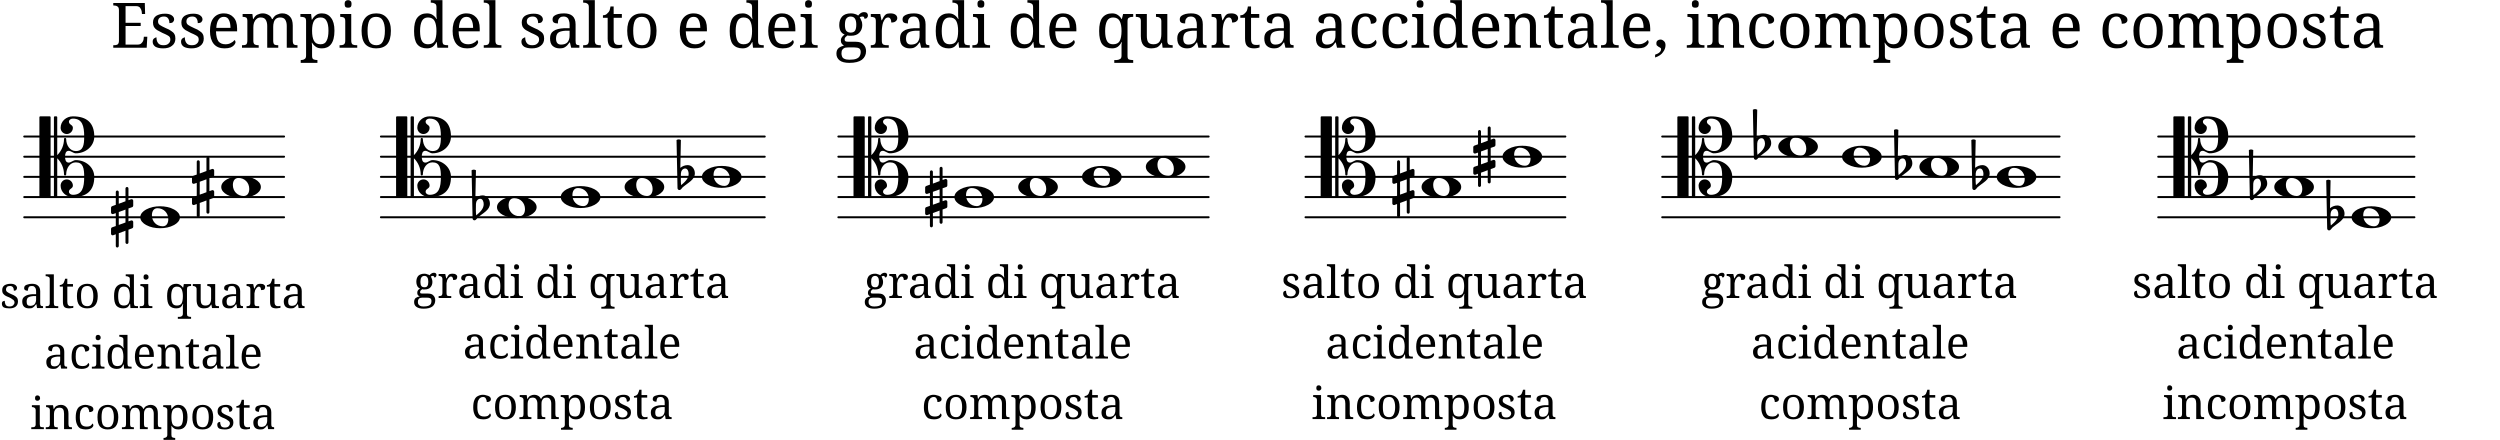
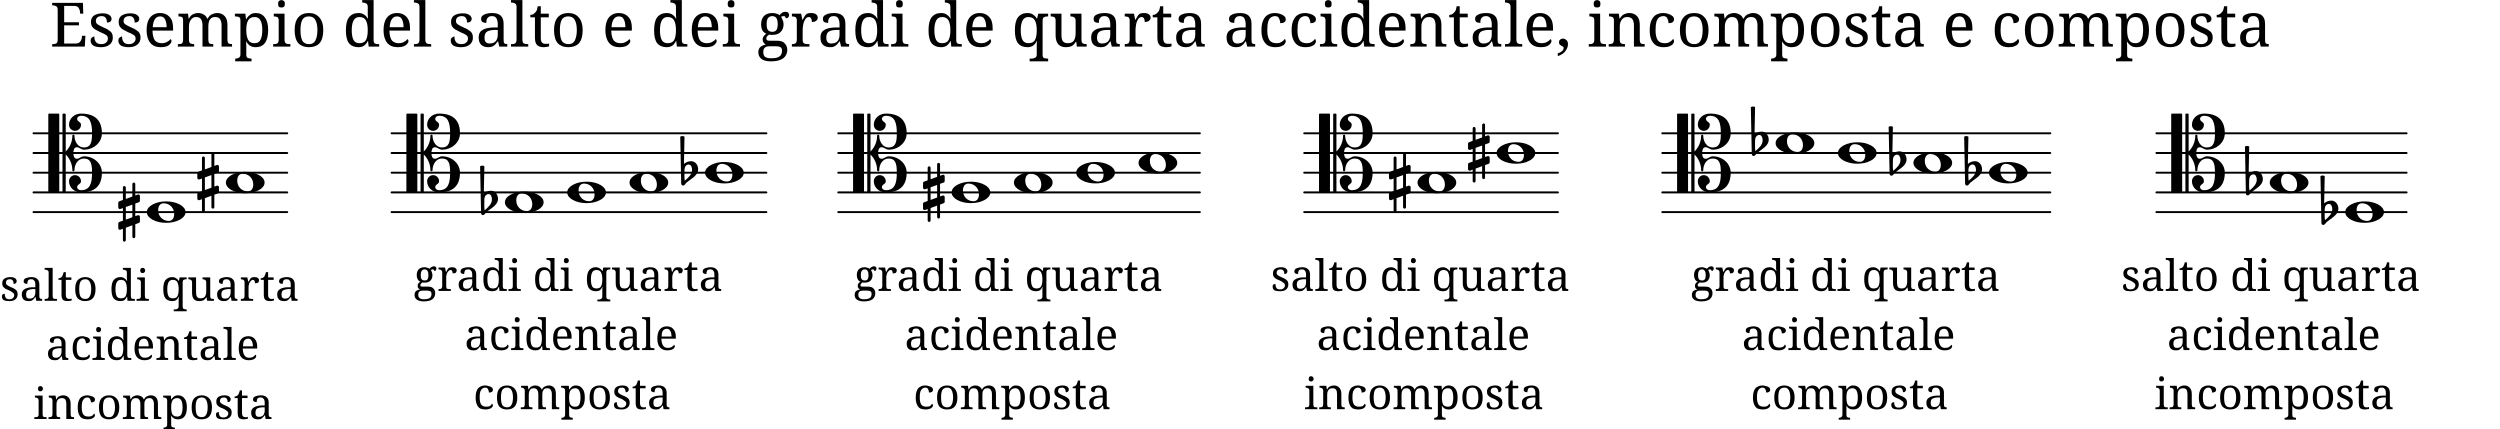
- <svg xmlns="http://www.w3.org/2000/svg" xmlns:xlink="http://www.w3.org/1999/xlink" version="1.2" width="217.71mm" height="38.30mm" viewBox="0 -2.365 123.888 21.793">
+ <svg xmlns="http://www.w3.org/2000/svg" xmlns:xlink="http://www.w3.org/1999/xlink" version="1.2" width="222.93mm" height="38.17mm" viewBox="0 -2.364 126.858 21.722">
  <style type="text/css">

tspan { white-space: pre; }

</style>
-   <g transform="translate(5.4879, -0)">
+   <g transform="translate(2.5175, -0)">
    <text font-family="serif" font-size="3.111" text-anchor="start" fill="currentColor">
      <tspan>Essempio del salto e dei gradi de quarta accidentale, incomposta e composta</tspan>
    </text>
  </g>
-   <g transform="translate(1.152, 8.4)">
-     <line stroke-linejoin="round" stroke-linecap="round" stroke-width="0.1" stroke="currentColor" x1="0.05" y1="0" x2="12.924" y2="0" />
-   </g>
-   <g transform="translate(1.152, 7.4)">
-     <line stroke-linejoin="round" stroke-linecap="round" stroke-width="0.1" stroke="currentColor" x1="0.05" y1="0" x2="12.924" y2="0" />
-   </g>
-   <g transform="translate(1.152, 6.4)">
-     <line stroke-linejoin="round" stroke-linecap="round" stroke-width="0.1" stroke="currentColor" x1="0.05" y1="0" x2="12.924" y2="0" />
-   </g>
-   <g transform="translate(1.152, 5.4)">
-     <line stroke-linejoin="round" stroke-linecap="round" stroke-width="0.1" stroke="currentColor" x1="0.05" y1="0" x2="12.924" y2="0" />
-   </g>
-   <g transform="translate(1.152, 4.4)">
-     <line stroke-linejoin="round" stroke-linecap="round" stroke-width="0.1" stroke="currentColor" x1="0.05" y1="0" x2="12.924" y2="0" />
-   </g>
-   <g transform="translate(9.514, 6.9)">
+   <g transform="translate(1.647, 8.4)">
+     <line stroke-linejoin="round" stroke-linecap="round" stroke-width="0.1" stroke="currentColor" x1="0.05" y1="0" x2="12.924" y2="0" />
+   </g>
+   <g transform="translate(1.647, 7.4)">
+     <line stroke-linejoin="round" stroke-linecap="round" stroke-width="0.1" stroke="currentColor" x1="0.05" y1="0" x2="12.924" y2="0" />
+   </g>
+   <g transform="translate(1.647, 6.4)">
+     <line stroke-linejoin="round" stroke-linecap="round" stroke-width="0.1" stroke="currentColor" x1="0.05" y1="0" x2="12.924" y2="0" />
+   </g>
+   <g transform="translate(1.647, 5.4)">
+     <line stroke-linejoin="round" stroke-linecap="round" stroke-width="0.1" stroke="currentColor" x1="0.05" y1="0" x2="12.924" y2="0" />
+   </g>
+   <g transform="translate(1.647, 4.4)">
+     <line stroke-linejoin="round" stroke-linecap="round" stroke-width="0.1" stroke="currentColor" x1="0.05" y1="0" x2="12.924" y2="0" />
+   </g>
+   <g transform="translate(10.009, 6.9)">
    <path transform="scale(0.004, -0.004)" d="M216 -312c0 -10 -8 -19 -18 -19s-19 9 -19 19v145l-83 -31v-158c0 -10 -9 -19 -19 -19s-18 9 -18 19v145l-32 -12c-2 -1 -5 -1 -7 -1c-11 0 -20 9 -20 20v60c0 8 5 16 13 19l46 16v160l-32 -11c-2 -1 -5 -1 -7 -1c-11 0 -20 9 -20 20v60c0 8 5 15 13 18l46 17v158 c0 10 8 19 18 19s19 -9 19 -19v-145l83 31v158c0 10 9 19 19 19s18 -9 18 -19v-145l32 12c2 1 5 1 7 1c11 0 20 -9 20 -20v-60c0 -8 -5 -16 -13 -19l-46 -16v-160l32 11c2 1 5 1 7 1c11 0 20 -9 20 -20v-60c0 -8 -5 -15 -13 -18l-46 -17v-158zM96 65v-160l83 30v160z" fill="currentColor" />
  </g>
  <a style="color:inherit;" xlink:href="textedit:///home/johannes/common-lisp/setzkasten/lilypond-export/b1-c33-m1-e.ly:38:49:50">
-     <g transform="translate(10.964, 6.9)">
-       <path transform="scale(0.004, -0.004)" d="M213 112c-50 0 -69 -43 -69 -88c0 -77 57 -136 134 -136c50 0 69 43 69 88c0 77 -57 136 -134 136zM491 0c0 -43 -34 -75 -72 -96c-53 -29 -114 -40 -174 -40s-120 11 -173 40c-38 21 -72 53 -72 96s34 75 72 96c53 29 113 40 173 40s121 -11 174 -40 c38 -21 72 -53 72 -96z" fill="currentColor" />
-     </g>
-   </a>
-   <g transform="translate(5.502, 8.4)">
+     <g transform="translate(11.459, 6.9)">
+       <path transform="scale(0.004, -0.004)" d="M213 112c-50 0 -69 -43 -69 -88c0 -77 57 -136 134 -136c50 0 69 43 69 88c0 77 -57 136 -134 136zM491 0c0 -43 -34 -75 -72 -96c-53 -29 -114 -40 -174 -40s-120 11 -173 40c-38 21 -72 53 -72 96s34 75 72 96c53 29 113 40 173 40s121 -11 174 -40 c38 -21 72 -53 72 -96z" fill="currentColor" />
+     </g>
+   </a>
+   <g transform="translate(5.997, 8.4)">
    <path transform="scale(0.004, -0.004)" d="M216 -312c0 -10 -8 -19 -18 -19s-19 9 -19 19v145l-83 -31v-158c0 -10 -9 -19 -19 -19s-18 9 -18 19v145l-32 -12c-2 -1 -5 -1 -7 -1c-11 0 -20 9 -20 20v60c0 8 5 16 13 19l46 16v160l-32 -11c-2 -1 -5 -1 -7 -1c-11 0 -20 9 -20 20v60c0 8 5 15 13 18l46 17v158 c0 10 8 19 18 19s19 -9 19 -19v-145l83 31v158c0 10 9 19 19 19s18 -9 18 -19v-145l32 12c2 1 5 1 7 1c11 0 20 -9 20 -20v-60c0 -8 -5 -16 -13 -19l-46 -16v-160l32 11c2 1 5 1 7 1c11 0 20 -9 20 -20v-60c0 -8 -5 -15 -13 -18l-46 -17v-158zM96 65v-160l83 30v160z" fill="currentColor" />
  </g>
  <a style="color:inherit;" xlink:href="textedit:///home/johannes/common-lisp/setzkasten/lilypond-export/b1-c33-m1-e.ly:36:16:17">
</a>
-   <g transform="translate(1.952, 5.4)">
+   <g transform="translate(2.447, 5.4)">
    <path transform="scale(0.004, -0.004)" d="M318 0c0 -33 7 -73 45 -73c29 0 57 31 88 31c123 0 229 -89 229 -208c0 -169 -93 -250 -265 -250c-83 0 -152 61 -152 142c0 42 34 77 76 77s76 -35 76 -77c0 -39 -49 -37 -49 -76c0 -23 24 -38 49 -38c116 0 140 90 140 222c0 106 -12 180 -104 180 c-72 0 -119 -71 -119 -149c0 -9 -7 -14 -14 -14s-13 5 -13 14c0 76 -31 147 -84 200v-471c0 -6 -4 -10 -10 -10h-21c-6 0 -10 4 -10 10v980c0 6 4 10 10 10h21c6 0 10 -4 10 -10v-471c53 53 84 124 84 200c0 9 6 14 13 14s14 -5 14 -14c0 -78 47 -149 119 -149 c92 0 104 74 104 180c0 132 -24 222 -140 222c-25 0 -49 -15 -49 -38c0 -39 49 -37 49 -76c0 -42 -34 -77 -76 -77s-76 35 -76 77c0 81 69 142 152 142c172 0 265 -81 265 -250c0 -119 -106 -208 -229 -208c-31 0 -59 31 -88 31c-38 0 -45 -40 -45 -73zM129 -500h-119 c-6 0 -10 4 -10 10v980c0 6 4 10 10 10h119c6 0 10 -4 10 -10v-980c0 -6 -4 -10 -10 -10z" fill="currentColor" />
  </g>
  <a style="color:inherit;" xlink:href="textedit:///home/johannes/common-lisp/setzkasten/lilypond-export/b1-c33-m1-e.ly:38:43:44">
-     <g transform="translate(6.952, 8.4)">
+     <g transform="translate(7.447, 8.4)">
      <path transform="scale(0.004, -0.004)" d="M213 112c-50 0 -69 -43 -69 -88c0 -77 57 -136 134 -136c50 0 69 43 69 88c0 77 -57 136 -134 136zM491 0c0 -43 -34 -75 -72 -96c-53 -29 -114 -40 -174 -40s-120 11 -173 40c-38 21 -72 53 -72 96s34 75 72 96c53 29 113 40 173 40s121 -11 174 -40 c38 -21 72 -53 72 -96z" fill="currentColor" />
    </g>
  </a>
  <g transform="translate(0, 12.9)">
    <text font-family="serif" font-size="2.2" text-anchor="start" fill="currentColor">
      <tspan>salto di quarta</tspan>
    </text>
  </g>
-   <g transform="translate(2.1852, 15.9)">
-     <text font-family="serif" font-size="2.2" text-anchor="start" fill="currentColor">
-       <tspan>acidentale</tspan>
-     </text>
-   </g>
-   <g transform="translate(1.5023, 18.9)">
+   <g transform="translate(2.3217, 15.9)">
+     <text font-family="serif" font-size="2.2" text-anchor="start" fill="currentColor">
+       <tspan>acidentale</tspan>
+     </text>
+   </g>
+   <g transform="translate(1.6901, 18.9)">
    <text font-family="serif" font-size="2.2" text-anchor="start" fill="currentColor">
      <tspan>incomposta</tspan>
    </text>
  </g>
-   <g transform="translate(18.8279, 8.4)">
-     <line stroke-linejoin="round" stroke-linecap="round" stroke-width="0.1" stroke="currentColor" x1="0.05" y1="0" x2="19.068" y2="0" />
-   </g>
-   <g transform="translate(18.8279, 7.4)">
-     <line stroke-linejoin="round" stroke-linecap="round" stroke-width="0.1" stroke="currentColor" x1="0.05" y1="0" x2="19.068" y2="0" />
-   </g>
-   <g transform="translate(18.8279, 6.4)">
-     <line stroke-linejoin="round" stroke-linecap="round" stroke-width="0.1" stroke="currentColor" x1="0.05" y1="0" x2="19.068" y2="0" />
-   </g>
-   <g transform="translate(18.8279, 5.4)">
-     <line stroke-linejoin="round" stroke-linecap="round" stroke-width="0.1" stroke="currentColor" x1="0.05" y1="0" x2="19.068" y2="0" />
-   </g>
-   <g transform="translate(18.8279, 4.4)">
+   <g transform="translate(19.8181, 8.4)">
+     <line stroke-linejoin="round" stroke-linecap="round" stroke-width="0.1" stroke="currentColor" x1="0.05" y1="0" x2="19.068" y2="0" />
+   </g>
+   <g transform="translate(19.8181, 7.4)">
+     <line stroke-linejoin="round" stroke-linecap="round" stroke-width="0.1" stroke="currentColor" x1="0.05" y1="0" x2="19.068" y2="0" />
+   </g>
+   <g transform="translate(19.8181, 6.4)">
+     <line stroke-linejoin="round" stroke-linecap="round" stroke-width="0.1" stroke="currentColor" x1="0.05" y1="0" x2="19.068" y2="0" />
+   </g>
+   <g transform="translate(19.8181, 5.4)">
+     <line stroke-linejoin="round" stroke-linecap="round" stroke-width="0.1" stroke="currentColor" x1="0.05" y1="0" x2="19.068" y2="0" />
+   </g>
+   <g transform="translate(19.8181, 4.4)">
    <line stroke-linejoin="round" stroke-linecap="round" stroke-width="0.1" stroke="currentColor" x1="0.05" y1="0" x2="19.068" y2="0" />
  </g>
  <a style="color:inherit;" xlink:href="textedit:///home/johannes/common-lisp/setzkasten/lilypond-export/b1-c33-m1-e.ly:76:48:49">
-     <g transform="translate(27.7899, 7.4)">
+     <g transform="translate(28.7801, 7.4)">
      <path transform="scale(0.004, -0.004)" d="M213 112c-50 0 -69 -43 -69 -88c0 -77 57 -136 134 -136c50 0 69 43 69 88c0 77 -57 136 -134 136zM491 0c0 -43 -34 -75 -72 -96c-53 -29 -114 -40 -174 -40s-120 11 -173 40c-38 21 -72 53 -72 96s34 75 72 96c53 29 113 40 173 40s121 -11 174 -40 c38 -21 72 -53 72 -96z" fill="currentColor" />
    </g>
  </a>
  <a style="color:inherit;" xlink:href="textedit:///home/johannes/common-lisp/setzkasten/lilypond-export/b1-c33-m1-e.ly:76:52:53">
-     <g transform="translate(30.9519, 6.9)">
+     <g transform="translate(31.9421, 6.9)">
      <path transform="scale(0.004, -0.004)" d="M213 112c-50 0 -69 -43 -69 -88c0 -77 57 -136 134 -136c50 0 69 43 69 88c0 77 -57 136 -134 136zM491 0c0 -43 -34 -75 -72 -96c-53 -29 -114 -40 -174 -40s-120 11 -173 40c-38 21 -72 53 -72 96s34 75 72 96c53 29 113 40 173 40s121 -11 174 -40 c38 -21 72 -53 72 -96z" fill="currentColor" />
    </g>
  </a>
  <a style="color:inherit;" xlink:href="textedit:///home/johannes/common-lisp/setzkasten/lilypond-export/b1-c33-m1-e.ly:76:56:57">
-     <g transform="translate(34.7839, 6.4)">
-       <path transform="scale(0.004, -0.004)" d="M213 112c-50 0 -69 -43 -69 -88c0 -77 57 -136 134 -136c50 0 69 43 69 88c0 77 -57 136 -134 136zM491 0c0 -43 -34 -75 -72 -96c-53 -29 -114 -40 -174 -40s-120 11 -173 40c-38 21 -72 53 -72 96s34 75 72 96c53 29 113 40 173 40s121 -11 174 -40 c38 -21 72 -53 72 -96z" fill="currentColor" />
-     </g>
-   </a>
-   <g transform="translate(33.6339, 6.4)">
+     <g transform="translate(35.7741, 6.4)">
+       <path transform="scale(0.004, -0.004)" d="M213 112c-50 0 -69 -43 -69 -88c0 -77 57 -136 134 -136c50 0 69 43 69 88c0 77 -57 136 -134 136zM491 0c0 -43 -34 -75 -72 -96c-53 -29 -114 -40 -174 -40s-120 11 -173 40c-38 21 -72 53 -72 96s34 75 72 96c53 29 113 40 173 40s121 -11 174 -40 c38 -21 72 -53 72 -96z" fill="currentColor" />
+     </g>
+   </a>
+   <g transform="translate(34.6241, 6.4)">
    <path transform="scale(0.004, -0.004)" d="M27 41l-1 -66v-11c0 -22 1 -44 4 -66c45 38 93 80 93 139c0 33 -14 67 -43 67c-31 0 -52 -30 -53 -63zM-15 -138l-12 595c8 5 18 8 27 8s19 -3 27 -8l-7 -345c25 21 58 34 91 34c52 0 89 -48 89 -102c0 -80 -86 -117 -147 -169c-15 -13 -24 -38 -45 -38 c-13 0 -23 11 -23 25z" fill="currentColor" />
  </g>
  <a style="color:inherit;" xlink:href="textedit:///home/johannes/common-lisp/setzkasten/lilypond-export/b1-c33-m1-e.ly:76:43:44">
-     <g transform="translate(24.6279, 7.9)">
-       <path transform="scale(0.004, -0.004)" d="M213 112c-50 0 -69 -43 -69 -88c0 -77 57 -136 134 -136c50 0 69 43 69 88c0 77 -57 136 -134 136zM491 0c0 -43 -34 -75 -72 -96c-53 -29 -114 -40 -174 -40s-120 11 -173 40c-38 21 -72 53 -72 96s34 75 72 96c53 29 113 40 173 40s121 -11 174 -40 c38 -21 72 -53 72 -96z" fill="currentColor" />
-     </g>
-   </a>
-   <g transform="translate(19.6279, 5.4)">
+     <g transform="translate(25.6181, 7.9)">
+       <path transform="scale(0.004, -0.004)" d="M213 112c-50 0 -69 -43 -69 -88c0 -77 57 -136 134 -136c50 0 69 43 69 88c0 77 -57 136 -134 136zM491 0c0 -43 -34 -75 -72 -96c-53 -29 -114 -40 -174 -40s-120 11 -173 40c-38 21 -72 53 -72 96s34 75 72 96c53 29 113 40 173 40s121 -11 174 -40 c38 -21 72 -53 72 -96z" fill="currentColor" />
+     </g>
+   </a>
+   <g transform="translate(20.6181, 5.4)">
    <path transform="scale(0.004, -0.004)" d="M318 0c0 -33 7 -73 45 -73c29 0 57 31 88 31c123 0 229 -89 229 -208c0 -169 -93 -250 -265 -250c-83 0 -152 61 -152 142c0 42 34 77 76 77s76 -35 76 -77c0 -39 -49 -37 -49 -76c0 -23 24 -38 49 -38c116 0 140 90 140 222c0 106 -12 180 -104 180 c-72 0 -119 -71 -119 -149c0 -9 -7 -14 -14 -14s-13 5 -13 14c0 76 -31 147 -84 200v-471c0 -6 -4 -10 -10 -10h-21c-6 0 -10 4 -10 10v980c0 6 4 10 10 10h21c6 0 10 -4 10 -10v-471c53 53 84 124 84 200c0 9 6 14 13 14s14 -5 14 -14c0 -78 47 -149 119 -149 c92 0 104 74 104 180c0 132 -24 222 -140 222c-25 0 -49 -15 -49 -38c0 -39 49 -37 49 -76c0 -42 -34 -77 -76 -77s-76 35 -76 77c0 81 69 142 152 142c172 0 265 -81 265 -250c0 -119 -106 -208 -229 -208c-31 0 -59 31 -88 31c-38 0 -45 -40 -45 -73zM129 -500h-119 c-6 0 -10 4 -10 10v980c0 6 4 10 10 10h119c6 0 10 -4 10 -10v-980c0 -6 -4 -10 -10 -10z" fill="currentColor" />
  </g>
  <a style="color:inherit;" xlink:href="textedit:///home/johannes/common-lisp/setzkasten/lilypond-export/b1-c33-m1-e.ly:74:16:17">
</a>
-   <g transform="translate(23.4779, 7.9)">
-     <path transform="scale(0.004, -0.004)" d="M27 41l-1 -66v-11c0 -22 1 -44 4 -66c45 38 93 80 93 139c0 33 -14 67 -43 67c-31 0 -52 -30 -53 -63zM-15 -138l-12 595c8 5 18 8 27 8s19 -3 27 -8l-7 -345c25 21 58 34 91 34c52 0 89 -48 89 -102c0 -80 -86 -117 -147 -169c-15 -13 -24 -38 -45 -38 c-13 0 -23 11 -23 25z" fill="currentColor" />
-   </g>
-   <g transform="translate(20.4748, 12.4)">
+   <g transform="translate(24.4681, 7.9)">
+     <path transform="scale(0.004, -0.004)" d="M27 41l-1 -66v-11c0 -22 1 -44 4 -66c45 38 93 80 93 139c0 33 -14 67 -43 67c-31 0 -52 -30 -53 -63zM-15 -138l-12 595c8 5 18 8 27 8s19 -3 27 -8l-7 -345c25 21 58 34 91 34c52 0 89 -48 89 -102c0 -80 -86 -117 -147 -169c-15 -13 -24 -38 -45 -38 c-13 0 -23 11 -23 25z" fill="currentColor" />
+   </g>
+   <g transform="translate(20.987, 12.4)">
    <text font-family="serif" font-size="2.2" text-anchor="start" fill="currentColor">
      <tspan>gradi di quarta</tspan>
    </text>
  </g>
-   <g transform="translate(22.9331, 15.4)">
-     <text font-family="serif" font-size="2.2" text-anchor="start" fill="currentColor">
-       <tspan>acidentale</tspan>
-     </text>
-   </g>
-   <g transform="translate(23.3258, 18.4)">
+   <g transform="translate(23.5648, 15.4)">
+     <text font-family="serif" font-size="2.2" text-anchor="start" fill="currentColor">
+       <tspan>acidentale</tspan>
+     </text>
+   </g>
+   <g transform="translate(24.0087, 18.4)">
    <text font-family="serif" font-size="2.2" text-anchor="start" fill="currentColor">
      <tspan>composta</tspan>
    </text>
  </g>
-   <g transform="translate(41.4959, 8.4)">
-     <line stroke-linejoin="round" stroke-linecap="round" stroke-width="0.1" stroke="currentColor" x1="0.05" y1="0" x2="18.398" y2="0" />
-   </g>
-   <g transform="translate(41.4959, 7.4)">
-     <line stroke-linejoin="round" stroke-linecap="round" stroke-width="0.1" stroke="currentColor" x1="0.05" y1="0" x2="18.398" y2="0" />
-   </g>
-   <g transform="translate(41.4959, 6.4)">
-     <line stroke-linejoin="round" stroke-linecap="round" stroke-width="0.1" stroke="currentColor" x1="0.05" y1="0" x2="18.398" y2="0" />
-   </g>
-   <g transform="translate(41.4959, 5.4)">
-     <line stroke-linejoin="round" stroke-linecap="round" stroke-width="0.1" stroke="currentColor" x1="0.05" y1="0" x2="18.398" y2="0" />
-   </g>
-   <g transform="translate(41.4959, 4.4)">
+   <g transform="translate(42.4861, 8.4)">
+     <line stroke-linejoin="round" stroke-linecap="round" stroke-width="0.1" stroke="currentColor" x1="0.05" y1="0" x2="18.398" y2="0" />
+   </g>
+   <g transform="translate(42.4861, 7.4)">
+     <line stroke-linejoin="round" stroke-linecap="round" stroke-width="0.1" stroke="currentColor" x1="0.05" y1="0" x2="18.398" y2="0" />
+   </g>
+   <g transform="translate(42.4861, 6.4)">
+     <line stroke-linejoin="round" stroke-linecap="round" stroke-width="0.1" stroke="currentColor" x1="0.05" y1="0" x2="18.398" y2="0" />
+   </g>
+   <g transform="translate(42.4861, 5.4)">
+     <line stroke-linejoin="round" stroke-linecap="round" stroke-width="0.1" stroke="currentColor" x1="0.05" y1="0" x2="18.398" y2="0" />
+   </g>
+   <g transform="translate(42.4861, 4.4)">
    <line stroke-linejoin="round" stroke-linecap="round" stroke-width="0.1" stroke="currentColor" x1="0.05" y1="0" x2="18.398" y2="0" />
  </g>
  <a style="color:inherit;" xlink:href="textedit:///home/johannes/common-lisp/setzkasten/lilypond-export/b1-c33-m1-e.ly:114:53:54">
-     <g transform="translate(53.6199, 6.4)">
+     <g transform="translate(54.6101, 6.4)">
      <path transform="scale(0.004, -0.004)" d="M213 112c-50 0 -69 -43 -69 -88c0 -77 57 -136 134 -136c50 0 69 43 69 88c0 77 -57 136 -134 136zM491 0c0 -43 -34 -75 -72 -96c-53 -29 -114 -40 -174 -40s-120 11 -173 40c-38 21 -72 53 -72 96s34 75 72 96c53 29 113 40 173 40s121 -11 174 -40 c38 -21 72 -53 72 -96z" fill="currentColor" />
    </g>
  </a>
  <a style="color:inherit;" xlink:href="textedit:///home/johannes/common-lisp/setzkasten/lilypond-export/b1-c33-m1-e.ly:114:49:50">
-     <g transform="translate(50.4579, 6.9)">
+     <g transform="translate(51.4481, 6.9)">
      <path transform="scale(0.004, -0.004)" d="M213 112c-50 0 -69 -43 -69 -88c0 -77 57 -136 134 -136c50 0 69 43 69 88c0 77 -57 136 -134 136zM491 0c0 -43 -34 -75 -72 -96c-53 -29 -114 -40 -174 -40s-120 11 -173 40c-38 21 -72 53 -72 96s34 75 72 96c53 29 113 40 173 40s121 -11 174 -40 c38 -21 72 -53 72 -96z" fill="currentColor" />
    </g>
  </a>
  <a style="color:inherit;" xlink:href="textedit:///home/johannes/common-lisp/setzkasten/lilypond-export/b1-c33-m1-e.ly:114:57:58">
-     <g transform="translate(56.7819, 5.9)">
+     <g transform="translate(57.7721, 5.9)">
      <path transform="scale(0.004, -0.004)" d="M213 112c-50 0 -69 -43 -69 -88c0 -77 57 -136 134 -136c50 0 69 43 69 88c0 77 -57 136 -134 136zM491 0c0 -43 -34 -75 -72 -96c-53 -29 -114 -40 -174 -40s-120 11 -173 40c-38 21 -72 53 -72 96s34 75 72 96c53 29 113 40 173 40s121 -11 174 -40 c38 -21 72 -53 72 -96z" fill="currentColor" />
    </g>
  </a>
  <a style="color:inherit;" xlink:href="textedit:///home/johannes/common-lisp/setzkasten/lilypond-export/b1-c33-m1-e.ly:114:43:44">
-     <g transform="translate(47.2959, 7.4)">
-       <path transform="scale(0.004, -0.004)" d="M213 112c-50 0 -69 -43 -69 -88c0 -77 57 -136 134 -136c50 0 69 43 69 88c0 77 -57 136 -134 136zM491 0c0 -43 -34 -75 -72 -96c-53 -29 -114 -40 -174 -40s-120 11 -173 40c-38 21 -72 53 -72 96s34 75 72 96c53 29 113 40 173 40s121 -11 174 -40 c38 -21 72 -53 72 -96z" fill="currentColor" />
-     </g>
-   </a>
-   <g transform="translate(42.2959, 5.4)">
+     <g transform="translate(48.2861, 7.4)">
+       <path transform="scale(0.004, -0.004)" d="M213 112c-50 0 -69 -43 -69 -88c0 -77 57 -136 134 -136c50 0 69 43 69 88c0 77 -57 136 -134 136zM491 0c0 -43 -34 -75 -72 -96c-53 -29 -114 -40 -174 -40s-120 11 -173 40c-38 21 -72 53 -72 96s34 75 72 96c53 29 113 40 173 40s121 -11 174 -40 c38 -21 72 -53 72 -96z" fill="currentColor" />
+     </g>
+   </a>
+   <g transform="translate(43.2861, 5.4)">
    <path transform="scale(0.004, -0.004)" d="M318 0c0 -33 7 -73 45 -73c29 0 57 31 88 31c123 0 229 -89 229 -208c0 -169 -93 -250 -265 -250c-83 0 -152 61 -152 142c0 42 34 77 76 77s76 -35 76 -77c0 -39 -49 -37 -49 -76c0 -23 24 -38 49 -38c116 0 140 90 140 222c0 106 -12 180 -104 180 c-72 0 -119 -71 -119 -149c0 -9 -7 -14 -14 -14s-13 5 -13 14c0 76 -31 147 -84 200v-471c0 -6 -4 -10 -10 -10h-21c-6 0 -10 4 -10 10v980c0 6 4 10 10 10h21c6 0 10 -4 10 -10v-471c53 53 84 124 84 200c0 9 6 14 13 14s14 -5 14 -14c0 -78 47 -149 119 -149 c92 0 104 74 104 180c0 132 -24 222 -140 222c-25 0 -49 -15 -49 -38c0 -39 49 -37 49 -76c0 -42 -34 -77 -76 -77s-76 35 -76 77c0 81 69 142 152 142c172 0 265 -81 265 -250c0 -119 -106 -208 -229 -208c-31 0 -59 31 -88 31c-38 0 -45 -40 -45 -73zM129 -500h-119 c-6 0 -10 4 -10 10v980c0 6 4 10 10 10h119c6 0 10 -4 10 -10v-980c0 -6 -4 -10 -10 -10z" fill="currentColor" />
  </g>
  <a style="color:inherit;" xlink:href="textedit:///home/johannes/common-lisp/setzkasten/lilypond-export/b1-c33-m1-e.ly:112:16:17">
</a>
-   <g transform="translate(45.8459, 7.4)">
-     <path transform="scale(0.004, -0.004)" d="M216 -312c0 -10 -8 -19 -18 -19s-19 9 -19 19v145l-83 -31v-158c0 -10 -9 -19 -19 -19s-18 9 -18 19v145l-32 -12c-2 -1 -5 -1 -7 -1c-11 0 -20 9 -20 20v60c0 8 5 16 13 19l46 16v160l-32 -11c-2 -1 -5 -1 -7 -1c-11 0 -20 9 -20 20v60c0 8 5 15 13 18l46 17v158 c0 10 8 19 18 19s19 -9 19 -19v-145l83 31v158c0 10 9 19 19 19s18 -9 18 -19v-145l32 12c2 1 5 1 7 1c11 0 20 -9 20 -20v-60c0 -8 -5 -16 -13 -19l-46 -16v-160l32 11c2 1 5 1 7 1c11 0 20 -9 20 -20v-60c0 -8 -5 -15 -13 -18l-46 -17v-158zM96 65v-160l83 30v160z" fill="currentColor" />
-   </g>
-   <g transform="translate(42.8078, 12.4)">
+   <g transform="translate(46.8361, 7.4)">
+     <path transform="scale(0.004, -0.004)" d="M216 -312c0 -10 -8 -19 -18 -19s-19 9 -19 19v145l-83 -31v-158c0 -10 -9 -19 -19 -19s-18 9 -18 19v145l-32 -12c-2 -1 -5 -1 -7 -1c-11 0 -20 9 -20 20v60c0 8 5 16 13 19l46 16v160l-32 -11c-2 -1 -5 -1 -7 -1c-11 0 -20 9 -20 20v60c0 8 5 15 13 18l46 17v158 c0 10 8 19 18 19s19 -9 19 -19v-145l83 31v158c0 10 9 19 19 19s18 -9 18 -19v-145l32 12c2 1 5 1 7 1c11 0 20 -9 20 -20v-60c0 -8 -5 -16 -13 -19l-46 -16v-160l32 11c2 1 5 1 7 1c11 0 20 -9 20 -20v-60c0 -8 -5 -15 -13 -18l-46 -17v-158zM96 65v-160l83 30v160z" fill="currentColor" />
+   </g>
+   <g transform="translate(43.32, 12.4)">
    <text font-family="serif" font-size="2.2" text-anchor="start" fill="currentColor">
      <tspan>gradi di quarta</tspan>
    </text>
  </g>
-   <g transform="translate(45.2662, 15.4)">
-     <text font-family="serif" font-size="2.2" text-anchor="start" fill="currentColor">
-       <tspan>acidentale</tspan>
-     </text>
-   </g>
-   <g transform="translate(45.6588, 18.4)">
+   <g transform="translate(45.8978, 15.4)">
+     <text font-family="serif" font-size="2.2" text-anchor="start" fill="currentColor">
+       <tspan>acidentale</tspan>
+     </text>
+   </g>
+   <g transform="translate(46.3417, 18.4)">
    <text font-family="serif" font-size="2.2" text-anchor="start" fill="currentColor">
      <tspan>composta</tspan>
    </text>
  </g>
-   <g transform="translate(64.6459, 8.4)">
-     <line stroke-linejoin="round" stroke-linecap="round" stroke-width="0.1" stroke="currentColor" x1="0.05" y1="0" x2="12.924" y2="0" />
-   </g>
-   <g transform="translate(64.6459, 7.4)">
-     <line stroke-linejoin="round" stroke-linecap="round" stroke-width="0.1" stroke="currentColor" x1="0.05" y1="0" x2="12.924" y2="0" />
-   </g>
-   <g transform="translate(64.6459, 6.4)">
-     <line stroke-linejoin="round" stroke-linecap="round" stroke-width="0.1" stroke="currentColor" x1="0.05" y1="0" x2="12.924" y2="0" />
-   </g>
-   <g transform="translate(64.6459, 5.4)">
-     <line stroke-linejoin="round" stroke-linecap="round" stroke-width="0.1" stroke="currentColor" x1="0.05" y1="0" x2="12.924" y2="0" />
-   </g>
-   <g transform="translate(64.6459, 4.4)">
-     <line stroke-linejoin="round" stroke-linecap="round" stroke-width="0.1" stroke="currentColor" x1="0.05" y1="0" x2="12.924" y2="0" />
-   </g>
-   <g transform="translate(73.0079, 5.4)">
+   <g transform="translate(66.1311, 8.4)">
+     <line stroke-linejoin="round" stroke-linecap="round" stroke-width="0.1" stroke="currentColor" x1="0.05" y1="0" x2="12.924" y2="0" />
+   </g>
+   <g transform="translate(66.1311, 7.4)">
+     <line stroke-linejoin="round" stroke-linecap="round" stroke-width="0.1" stroke="currentColor" x1="0.05" y1="0" x2="12.924" y2="0" />
+   </g>
+   <g transform="translate(66.1311, 6.4)">
+     <line stroke-linejoin="round" stroke-linecap="round" stroke-width="0.1" stroke="currentColor" x1="0.05" y1="0" x2="12.924" y2="0" />
+   </g>
+   <g transform="translate(66.1311, 5.4)">
+     <line stroke-linejoin="round" stroke-linecap="round" stroke-width="0.1" stroke="currentColor" x1="0.05" y1="0" x2="12.924" y2="0" />
+   </g>
+   <g transform="translate(66.1311, 4.4)">
+     <line stroke-linejoin="round" stroke-linecap="round" stroke-width="0.1" stroke="currentColor" x1="0.05" y1="0" x2="12.924" y2="0" />
+   </g>
+   <g transform="translate(74.4931, 5.4)">
    <path transform="scale(0.004, -0.004)" d="M216 -312c0 -10 -8 -19 -18 -19s-19 9 -19 19v145l-83 -31v-158c0 -10 -9 -19 -19 -19s-18 9 -18 19v145l-32 -12c-2 -1 -5 -1 -7 -1c-11 0 -20 9 -20 20v60c0 8 5 16 13 19l46 16v160l-32 -11c-2 -1 -5 -1 -7 -1c-11 0 -20 9 -20 20v60c0 8 5 15 13 18l46 17v158 c0 10 8 19 18 19s19 -9 19 -19v-145l83 31v158c0 10 9 19 19 19s18 -9 18 -19v-145l32 12c2 1 5 1 7 1c11 0 20 -9 20 -20v-60c0 -8 -5 -16 -13 -19l-46 -16v-160l32 11c2 1 5 1 7 1c11 0 20 -9 20 -20v-60c0 -8 -5 -15 -13 -18l-46 -17v-158zM96 65v-160l83 30v160z" fill="currentColor" />
  </g>
  <a style="color:inherit;" xlink:href="textedit:///home/johannes/common-lisp/setzkasten/lilypond-export/b1-c33-m1-e.ly:152:49:50">
-     <g transform="translate(74.4579, 5.4)">
-       <path transform="scale(0.004, -0.004)" d="M213 112c-50 0 -69 -43 -69 -88c0 -77 57 -136 134 -136c50 0 69 43 69 88c0 77 -57 136 -134 136zM491 0c0 -43 -34 -75 -72 -96c-53 -29 -114 -40 -174 -40s-120 11 -173 40c-38 21 -72 53 -72 96s34 75 72 96c53 29 113 40 173 40s121 -11 174 -40 c38 -21 72 -53 72 -96z" fill="currentColor" />
-     </g>
-   </a>
-   <g transform="translate(68.9959, 6.9)">
+     <g transform="translate(75.9431, 5.4)">
+       <path transform="scale(0.004, -0.004)" d="M213 112c-50 0 -69 -43 -69 -88c0 -77 57 -136 134 -136c50 0 69 43 69 88c0 77 -57 136 -134 136zM491 0c0 -43 -34 -75 -72 -96c-53 -29 -114 -40 -174 -40s-120 11 -173 40c-38 21 -72 53 -72 96s34 75 72 96c53 29 113 40 173 40s121 -11 174 -40 c38 -21 72 -53 72 -96z" fill="currentColor" />
+     </g>
+   </a>
+   <g transform="translate(70.4811, 6.9)">
    <path transform="scale(0.004, -0.004)" d="M216 -312c0 -10 -8 -19 -18 -19s-19 9 -19 19v145l-83 -31v-158c0 -10 -9 -19 -19 -19s-18 9 -18 19v145l-32 -12c-2 -1 -5 -1 -7 -1c-11 0 -20 9 -20 20v60c0 8 5 16 13 19l46 16v160l-32 -11c-2 -1 -5 -1 -7 -1c-11 0 -20 9 -20 20v60c0 8 5 15 13 18l46 17v158 c0 10 8 19 18 19s19 -9 19 -19v-145l83 31v158c0 10 9 19 19 19s18 -9 18 -19v-145l32 12c2 1 5 1 7 1c11 0 20 -9 20 -20v-60c0 -8 -5 -16 -13 -19l-46 -16v-160l32 11c2 1 5 1 7 1c11 0 20 -9 20 -20v-60c0 -8 -5 -15 -13 -18l-46 -17v-158zM96 65v-160l83 30v160z" fill="currentColor" />
  </g>
  <a style="color:inherit;" xlink:href="textedit:///home/johannes/common-lisp/setzkasten/lilypond-export/b1-c33-m1-e.ly:150:16:17">
</a>
-   <g transform="translate(65.4459, 5.4)">
+   <g transform="translate(66.9311, 5.4)">
    <path transform="scale(0.004, -0.004)" d="M318 0c0 -33 7 -73 45 -73c29 0 57 31 88 31c123 0 229 -89 229 -208c0 -169 -93 -250 -265 -250c-83 0 -152 61 -152 142c0 42 34 77 76 77s76 -35 76 -77c0 -39 -49 -37 -49 -76c0 -23 24 -38 49 -38c116 0 140 90 140 222c0 106 -12 180 -104 180 c-72 0 -119 -71 -119 -149c0 -9 -7 -14 -14 -14s-13 5 -13 14c0 76 -31 147 -84 200v-471c0 -6 -4 -10 -10 -10h-21c-6 0 -10 4 -10 10v980c0 6 4 10 10 10h21c6 0 10 -4 10 -10v-471c53 53 84 124 84 200c0 9 6 14 13 14s14 -5 14 -14c0 -78 47 -149 119 -149 c92 0 104 74 104 180c0 132 -24 222 -140 222c-25 0 -49 -15 -49 -38c0 -39 49 -37 49 -76c0 -42 -34 -77 -76 -77s-76 35 -76 77c0 81 69 142 152 142c172 0 265 -81 265 -250c0 -119 -106 -208 -229 -208c-31 0 -59 31 -88 31c-38 0 -45 -40 -45 -73zM129 -500h-119 c-6 0 -10 4 -10 10v980c0 6 4 10 10 10h119c6 0 10 -4 10 -10v-980c0 -6 -4 -10 -10 -10z" fill="currentColor" />
  </g>
  <a style="color:inherit;" xlink:href="textedit:///home/johannes/common-lisp/setzkasten/lilypond-export/b1-c33-m1-e.ly:152:43:44">
-     <g transform="translate(70.4459, 6.9)">
-       <path transform="scale(0.004, -0.004)" d="M213 112c-50 0 -69 -43 -69 -88c0 -77 57 -136 134 -136c50 0 69 43 69 88c0 77 -57 136 -134 136zM491 0c0 -43 -34 -75 -72 -96c-53 -29 -114 -40 -174 -40s-120 11 -173 40c-38 21 -72 53 -72 96s34 75 72 96c53 29 113 40 173 40s121 -11 174 -40 c38 -21 72 -53 72 -96z" fill="currentColor" />
-     </g>
-   </a>
-   <g transform="translate(63.4939, 12.4)">
+     <g transform="translate(71.9311, 6.9)">
+       <path transform="scale(0.004, -0.004)" d="M213 112c-50 0 -69 -43 -69 -88c0 -77 57 -136 134 -136c50 0 69 43 69 88c0 77 -57 136 -134 136zM491 0c0 -43 -34 -75 -72 -96c-53 -29 -114 -40 -174 -40s-120 11 -173 40c-38 21 -72 53 -72 96s34 75 72 96c53 29 113 40 173 40s121 -11 174 -40 c38 -21 72 -53 72 -96z" fill="currentColor" />
+     </g>
+   </a>
+   <g transform="translate(64.4841, 12.4)">
    <text font-family="serif" font-size="2.2" text-anchor="start" fill="currentColor">
      <tspan>salto di quarta</tspan>
    </text>
  </g>
-   <g transform="translate(65.6791, 15.4)">
-     <text font-family="serif" font-size="2.2" text-anchor="start" fill="currentColor">
-       <tspan>acidentale</tspan>
-     </text>
-   </g>
-   <g transform="translate(64.9962, 18.4)">
+   <g transform="translate(66.8058, 15.4)">
+     <text font-family="serif" font-size="2.2" text-anchor="start" fill="currentColor">
+       <tspan>acidentale</tspan>
+     </text>
+   </g>
+   <g transform="translate(66.1742, 18.4)">
    <text font-family="serif" font-size="2.2" text-anchor="start" fill="currentColor">
      <tspan>incomposta</tspan>
    </text>
  </g>
-   <g transform="translate(82.3219, 8.4)">
-     <line stroke-linejoin="round" stroke-linecap="round" stroke-width="0.1" stroke="currentColor" x1="0.05" y1="0" x2="19.738" y2="0" />
-   </g>
-   <g transform="translate(82.3219, 7.4)">
-     <line stroke-linejoin="round" stroke-linecap="round" stroke-width="0.1" stroke="currentColor" x1="0.05" y1="0" x2="19.738" y2="0" />
-   </g>
-   <g transform="translate(82.3219, 6.4)">
-     <line stroke-linejoin="round" stroke-linecap="round" stroke-width="0.1" stroke="currentColor" x1="0.05" y1="0" x2="19.738" y2="0" />
-   </g>
-   <g transform="translate(82.3219, 5.4)">
-     <line stroke-linejoin="round" stroke-linecap="round" stroke-width="0.1" stroke="currentColor" x1="0.05" y1="0" x2="19.738" y2="0" />
-   </g>
-   <g transform="translate(82.3219, 4.4)">
+   <g transform="translate(84.3022, 8.4)">
+     <line stroke-linejoin="round" stroke-linecap="round" stroke-width="0.1" stroke="currentColor" x1="0.05" y1="0" x2="19.738" y2="0" />
+   </g>
+   <g transform="translate(84.3022, 7.4)">
+     <line stroke-linejoin="round" stroke-linecap="round" stroke-width="0.1" stroke="currentColor" x1="0.05" y1="0" x2="19.738" y2="0" />
+   </g>
+   <g transform="translate(84.3022, 6.4)">
+     <line stroke-linejoin="round" stroke-linecap="round" stroke-width="0.1" stroke="currentColor" x1="0.05" y1="0" x2="19.738" y2="0" />
+   </g>
+   <g transform="translate(84.3022, 5.4)">
+     <line stroke-linejoin="round" stroke-linecap="round" stroke-width="0.1" stroke="currentColor" x1="0.05" y1="0" x2="19.738" y2="0" />
+   </g>
+   <g transform="translate(84.3022, 4.4)">
    <line stroke-linejoin="round" stroke-linecap="round" stroke-width="0.1" stroke="currentColor" x1="0.05" y1="0" x2="19.738" y2="0" />
  </g>
  <a style="color:inherit;" xlink:href="textedit:///home/johannes/common-lisp/setzkasten/lilypond-export/b1-c33-m1-e.ly:190:50:51">
-     <g transform="translate(91.2839, 5.4)">
+     <g transform="translate(93.2642, 5.4)">
      <path transform="scale(0.004, -0.004)" d="M213 112c-50 0 -69 -43 -69 -88c0 -77 57 -136 134 -136c50 0 69 43 69 88c0 77 -57 136 -134 136zM491 0c0 -43 -34 -75 -72 -96c-53 -29 -114 -40 -174 -40s-120 11 -173 40c-38 21 -72 53 -72 96s34 75 72 96c53 29 113 40 173 40s121 -11 174 -40 c38 -21 72 -53 72 -96z" fill="currentColor" />
    </g>
  </a>
  <a style="color:inherit;" xlink:href="textedit:///home/johannes/common-lisp/setzkasten/lilypond-export/b1-c33-m1-e.ly:190:55:56">
-     <g transform="translate(95.1159, 5.9)">
-       <path transform="scale(0.004, -0.004)" d="M213 112c-50 0 -69 -43 -69 -88c0 -77 57 -136 134 -136c50 0 69 43 69 88c0 77 -57 136 -134 136zM491 0c0 -43 -34 -75 -72 -96c-53 -29 -114 -40 -174 -40s-120 11 -173 40c-38 21 -72 53 -72 96s34 75 72 96c53 29 113 40 173 40s121 -11 174 -40 c38 -21 72 -53 72 -96z" fill="currentColor" />
-     </g>
-   </a>
-   <g transform="translate(93.9659, 5.9)">
+     <g transform="translate(97.0962, 5.9)">
+       <path transform="scale(0.004, -0.004)" d="M213 112c-50 0 -69 -43 -69 -88c0 -77 57 -136 134 -136c50 0 69 43 69 88c0 77 -57 136 -134 136zM491 0c0 -43 -34 -75 -72 -96c-53 -29 -114 -40 -174 -40s-120 11 -173 40c-38 21 -72 53 -72 96s34 75 72 96c53 29 113 40 173 40s121 -11 174 -40 c38 -21 72 -53 72 -96z" fill="currentColor" />
+     </g>
+   </a>
+   <g transform="translate(95.9462, 5.9)">
    <path transform="scale(0.004, -0.004)" d="M27 41l-1 -66v-11c0 -22 1 -44 4 -66c45 38 93 80 93 139c0 33 -14 67 -43 67c-31 0 -52 -30 -53 -63zM-15 -138l-12 595c8 5 18 8 27 8s19 -3 27 -8l-7 -345c25 21 58 34 91 34c52 0 89 -48 89 -102c0 -80 -86 -117 -147 -169c-15 -13 -24 -38 -45 -38 c-13 0 -23 11 -23 25z" fill="currentColor" />
  </g>
  <a style="color:inherit;" xlink:href="textedit:///home/johannes/common-lisp/setzkasten/lilypond-export/b1-c33-m1-e.ly:190:61:62">
-     <g transform="translate(98.9479, 6.4)">
-       <path transform="scale(0.004, -0.004)" d="M213 112c-50 0 -69 -43 -69 -88c0 -77 57 -136 134 -136c50 0 69 43 69 88c0 77 -57 136 -134 136zM491 0c0 -43 -34 -75 -72 -96c-53 -29 -114 -40 -174 -40s-120 11 -173 40c-38 21 -72 53 -72 96s34 75 72 96c53 29 113 40 173 40s121 -11 174 -40 c38 -21 72 -53 72 -96z" fill="currentColor" />
-     </g>
-   </a>
-   <g transform="translate(97.7979, 6.4)">
+     <g transform="translate(100.9282, 6.4)">
+       <path transform="scale(0.004, -0.004)" d="M213 112c-50 0 -69 -43 -69 -88c0 -77 57 -136 134 -136c50 0 69 43 69 88c0 77 -57 136 -134 136zM491 0c0 -43 -34 -75 -72 -96c-53 -29 -114 -40 -174 -40s-120 11 -173 40c-38 21 -72 53 -72 96s34 75 72 96c53 29 113 40 173 40s121 -11 174 -40 c38 -21 72 -53 72 -96z" fill="currentColor" />
+     </g>
+   </a>
+   <g transform="translate(99.7782, 6.4)">
    <path transform="scale(0.004, -0.004)" d="M27 41l-1 -66v-11c0 -22 1 -44 4 -66c45 38 93 80 93 139c0 33 -14 67 -43 67c-31 0 -52 -30 -53 -63zM-15 -138l-12 595c8 5 18 8 27 8s19 -3 27 -8l-7 -345c25 21 58 34 91 34c52 0 89 -48 89 -102c0 -80 -86 -117 -147 -169c-15 -13 -24 -38 -45 -38 c-13 0 -23 11 -23 25z" fill="currentColor" />
  </g>
  <a style="color:inherit;" xlink:href="textedit:///home/johannes/common-lisp/setzkasten/lilypond-export/b1-c33-m1-e.ly:190:43:44">
-     <g transform="translate(88.1219, 4.9)">
-       <path transform="scale(0.004, -0.004)" d="M213 112c-50 0 -69 -43 -69 -88c0 -77 57 -136 134 -136c50 0 69 43 69 88c0 77 -57 136 -134 136zM491 0c0 -43 -34 -75 -72 -96c-53 -29 -114 -40 -174 -40s-120 11 -173 40c-38 21 -72 53 -72 96s34 75 72 96c53 29 113 40 173 40s121 -11 174 -40 c38 -21 72 -53 72 -96z" fill="currentColor" />
-     </g>
-   </a>
-   <g transform="translate(83.1219, 5.4)">
+     <g transform="translate(90.1022, 4.9)">
+       <path transform="scale(0.004, -0.004)" d="M213 112c-50 0 -69 -43 -69 -88c0 -77 57 -136 134 -136c50 0 69 43 69 88c0 77 -57 136 -134 136zM491 0c0 -43 -34 -75 -72 -96c-53 -29 -114 -40 -174 -40s-120 11 -173 40c-38 21 -72 53 -72 96s34 75 72 96c53 29 113 40 173 40s121 -11 174 -40 c38 -21 72 -53 72 -96z" fill="currentColor" />
+     </g>
+   </a>
+   <g transform="translate(85.1022, 5.4)">
    <path transform="scale(0.004, -0.004)" d="M318 0c0 -33 7 -73 45 -73c29 0 57 31 88 31c123 0 229 -89 229 -208c0 -169 -93 -250 -265 -250c-83 0 -152 61 -152 142c0 42 34 77 76 77s76 -35 76 -77c0 -39 -49 -37 -49 -76c0 -23 24 -38 49 -38c116 0 140 90 140 222c0 106 -12 180 -104 180 c-72 0 -119 -71 -119 -149c0 -9 -7 -14 -14 -14s-13 5 -13 14c0 76 -31 147 -84 200v-471c0 -6 -4 -10 -10 -10h-21c-6 0 -10 4 -10 10v980c0 6 4 10 10 10h21c6 0 10 -4 10 -10v-471c53 53 84 124 84 200c0 9 6 14 13 14s14 -5 14 -14c0 -78 47 -149 119 -149 c92 0 104 74 104 180c0 132 -24 222 -140 222c-25 0 -49 -15 -49 -38c0 -39 49 -37 49 -76c0 -42 -34 -77 -76 -77s-76 35 -76 77c0 81 69 142 152 142c172 0 265 -81 265 -250c0 -119 -106 -208 -229 -208c-31 0 -59 31 -88 31c-38 0 -45 -40 -45 -73zM129 -500h-119 c-6 0 -10 4 -10 10v980c0 6 4 10 10 10h119c6 0 10 -4 10 -10v-980c0 -6 -4 -10 -10 -10z" fill="currentColor" />
  </g>
  <a style="color:inherit;" xlink:href="textedit:///home/johannes/common-lisp/setzkasten/lilypond-export/b1-c33-m1-e.ly:188:16:17">
</a>
-   <g transform="translate(86.9719, 4.9)">
-     <path transform="scale(0.004, -0.004)" d="M27 41l-1 -66v-11c0 -22 1 -44 4 -66c45 38 93 80 93 139c0 33 -14 67 -43 67c-31 0 -52 -30 -53 -63zM-15 -138l-12 595c8 5 18 8 27 8s19 -3 27 -8l-7 -345c25 21 58 34 91 34c52 0 89 -48 89 -102c0 -80 -86 -117 -147 -169c-15 -13 -24 -38 -45 -38 c-13 0 -23 11 -23 25z" fill="currentColor" />
-   </g>
-   <g transform="translate(84.3038, 12.4)">
+   <g transform="translate(88.9522, 4.9)">
+     <path transform="scale(0.004, -0.004)" d="M27 41l-1 -66v-11c0 -22 1 -44 4 -66c45 38 93 80 93 139c0 33 -14 67 -43 67c-31 0 -52 -30 -53 -63zM-15 -138l-12 595c8 5 18 8 27 8s19 -3 27 -8l-7 -345c25 21 58 34 91 34c52 0 89 -48 89 -102c0 -80 -86 -117 -147 -169c-15 -13 -24 -38 -45 -38 c-13 0 -23 11 -23 25z" fill="currentColor" />
+   </g>
+   <g transform="translate(85.8061, 12.4)">
    <text font-family="serif" font-size="2.2" text-anchor="start" fill="currentColor">
      <tspan>gradi di quarta</tspan>
    </text>
  </g>
-   <g transform="translate(86.7621, 15.4)">
-     <text font-family="serif" font-size="2.2" text-anchor="start" fill="currentColor">
-       <tspan>acidentale</tspan>
-     </text>
-   </g>
-   <g transform="translate(87.1547, 18.4)">
+   <g transform="translate(88.3839, 15.4)">
+     <text font-family="serif" font-size="2.2" text-anchor="start" fill="currentColor">
+       <tspan>acidentale</tspan>
+     </text>
+   </g>
+   <g transform="translate(88.8278, 18.4)">
    <text font-family="serif" font-size="2.2" text-anchor="start" fill="currentColor">
      <tspan>composta</tspan>
    </text>
  </g>
-   <g transform="translate(106.9018, 8.4)">
-     <line stroke-linejoin="round" stroke-linecap="round" stroke-width="0.1" stroke="currentColor" x1="0.05" y1="0" x2="12.744" y2="0" />
-   </g>
-   <g transform="translate(106.9018, 7.4)">
-     <line stroke-linejoin="round" stroke-linecap="round" stroke-width="0.1" stroke="currentColor" x1="0.05" y1="0" x2="12.744" y2="0" />
-   </g>
-   <g transform="translate(106.9018, 6.4)">
-     <line stroke-linejoin="round" stroke-linecap="round" stroke-width="0.1" stroke="currentColor" x1="0.05" y1="0" x2="12.744" y2="0" />
-   </g>
-   <g transform="translate(106.9018, 5.4)">
-     <line stroke-linejoin="round" stroke-linecap="round" stroke-width="0.1" stroke="currentColor" x1="0.05" y1="0" x2="12.744" y2="0" />
-   </g>
-   <g transform="translate(106.9018, 4.4)">
-     <line stroke-linejoin="round" stroke-linecap="round" stroke-width="0.1" stroke="currentColor" x1="0.05" y1="0" x2="12.744" y2="0" />
-   </g>
-   <g transform="translate(115.3838, 8.4)">
+   <g transform="translate(109.3772, 8.4)">
+     <line stroke-linejoin="round" stroke-linecap="round" stroke-width="0.1" stroke="currentColor" x1="0.05" y1="0" x2="12.744" y2="0" />
+   </g>
+   <g transform="translate(109.3772, 7.4)">
+     <line stroke-linejoin="round" stroke-linecap="round" stroke-width="0.1" stroke="currentColor" x1="0.05" y1="0" x2="12.744" y2="0" />
+   </g>
+   <g transform="translate(109.3772, 6.4)">
+     <line stroke-linejoin="round" stroke-linecap="round" stroke-width="0.1" stroke="currentColor" x1="0.05" y1="0" x2="12.744" y2="0" />
+   </g>
+   <g transform="translate(109.3772, 5.4)">
+     <line stroke-linejoin="round" stroke-linecap="round" stroke-width="0.1" stroke="currentColor" x1="0.05" y1="0" x2="12.744" y2="0" />
+   </g>
+   <g transform="translate(109.3772, 4.4)">
+     <line stroke-linejoin="round" stroke-linecap="round" stroke-width="0.1" stroke="currentColor" x1="0.05" y1="0" x2="12.744" y2="0" />
+   </g>
+   <g transform="translate(117.8592, 8.4)">
    <path transform="scale(0.004, -0.004)" d="M27 41l-1 -66v-11c0 -22 1 -44 4 -66c45 38 93 80 93 139c0 33 -14 67 -43 67c-31 0 -52 -30 -53 -63zM-15 -138l-12 595c8 5 18 8 27 8s19 -3 27 -8l-7 -345c25 21 58 34 91 34c52 0 89 -48 89 -102c0 -80 -86 -117 -147 -169c-15 -13 -24 -38 -45 -38 c-13 0 -23 11 -23 25z" fill="currentColor" />
  </g>
  <a style="color:inherit;" xlink:href="textedit:///home/johannes/common-lisp/setzkasten/lilypond-export/b1-c33-m1-e.ly:228:49:50">
-     <g transform="translate(116.5338, 8.4)">
-       <path transform="scale(0.004, -0.004)" d="M213 112c-50 0 -69 -43 -69 -88c0 -77 57 -136 134 -136c50 0 69 43 69 88c0 77 -57 136 -134 136zM491 0c0 -43 -34 -75 -72 -96c-53 -29 -114 -40 -174 -40s-120 11 -173 40c-38 21 -72 53 -72 96s34 75 72 96c53 29 113 40 173 40s121 -11 174 -40 c38 -21 72 -53 72 -96z" fill="currentColor" />
-     </g>
-   </a>
-   <g transform="translate(111.5518, 6.9)">
+     <g transform="translate(119.0092, 8.4)">
+       <path transform="scale(0.004, -0.004)" d="M213 112c-50 0 -69 -43 -69 -88c0 -77 57 -136 134 -136c50 0 69 43 69 88c0 77 -57 136 -134 136zM491 0c0 -43 -34 -75 -72 -96c-53 -29 -114 -40 -174 -40s-120 11 -173 40c-38 21 -72 53 -72 96s34 75 72 96c53 29 113 40 173 40s121 -11 174 -40 c38 -21 72 -53 72 -96z" fill="currentColor" />
+     </g>
+   </a>
+   <g transform="translate(114.0272, 6.9)">
    <path transform="scale(0.004, -0.004)" d="M27 41l-1 -66v-11c0 -22 1 -44 4 -66c45 38 93 80 93 139c0 33 -14 67 -43 67c-31 0 -52 -30 -53 -63zM-15 -138l-12 595c8 5 18 8 27 8s19 -3 27 -8l-7 -345c25 21 58 34 91 34c52 0 89 -48 89 -102c0 -80 -86 -117 -147 -169c-15 -13 -24 -38 -45 -38 c-13 0 -23 11 -23 25z" fill="currentColor" />
  </g>
  <a style="color:inherit;" xlink:href="textedit:///home/johannes/common-lisp/setzkasten/lilypond-export/b1-c33-m1-e.ly:226:16:17">
</a>
-   <g transform="translate(107.7018, 5.4)">
+   <g transform="translate(110.1772, 5.4)">
    <path transform="scale(0.004, -0.004)" d="M318 0c0 -33 7 -73 45 -73c29 0 57 31 88 31c123 0 229 -89 229 -208c0 -169 -93 -250 -265 -250c-83 0 -152 61 -152 142c0 42 34 77 76 77s76 -35 76 -77c0 -39 -49 -37 -49 -76c0 -23 24 -38 49 -38c116 0 140 90 140 222c0 106 -12 180 -104 180 c-72 0 -119 -71 -119 -149c0 -9 -7 -14 -14 -14s-13 5 -13 14c0 76 -31 147 -84 200v-471c0 -6 -4 -10 -10 -10h-21c-6 0 -10 4 -10 10v980c0 6 4 10 10 10h21c6 0 10 -4 10 -10v-471c53 53 84 124 84 200c0 9 6 14 13 14s14 -5 14 -14c0 -78 47 -149 119 -149 c92 0 104 74 104 180c0 132 -24 222 -140 222c-25 0 -49 -15 -49 -38c0 -39 49 -37 49 -76c0 -42 -34 -77 -76 -77s-76 35 -76 77c0 81 69 142 152 142c172 0 265 -81 265 -250c0 -119 -106 -208 -229 -208c-31 0 -59 31 -88 31c-38 0 -45 -40 -45 -73zM129 -500h-119 c-6 0 -10 4 -10 10v980c0 6 4 10 10 10h119c6 0 10 -4 10 -10v-980c0 -6 -4 -10 -10 -10z" fill="currentColor" />
  </g>
  <a style="color:inherit;" xlink:href="textedit:///home/johannes/common-lisp/setzkasten/lilypond-export/b1-c33-m1-e.ly:228:43:44">
-     <g transform="translate(112.7018, 6.9)">
-       <path transform="scale(0.004, -0.004)" d="M213 112c-50 0 -69 -43 -69 -88c0 -77 57 -136 134 -136c50 0 69 43 69 88c0 77 -57 136 -134 136zM491 0c0 -43 -34 -75 -72 -96c-53 -29 -114 -40 -174 -40s-120 11 -173 40c-38 21 -72 53 -72 96s34 75 72 96c53 29 113 40 173 40s121 -11 174 -40 c38 -21 72 -53 72 -96z" fill="currentColor" />
-     </g>
-   </a>
-   <g transform="translate(105.6599, 12.4)">
+     <g transform="translate(115.1772, 6.9)">
+       <path transform="scale(0.004, -0.004)" d="M213 112c-50 0 -69 -43 -69 -88c0 -77 57 -136 134 -136c50 0 69 43 69 88c0 77 -57 136 -134 136zM491 0c0 -43 -34 -75 -72 -96c-53 -29 -114 -40 -174 -40s-120 11 -173 40c-38 21 -72 53 -72 96s34 75 72 96c53 29 113 40 173 40s121 -11 174 -40 c38 -21 72 -53 72 -96z" fill="currentColor" />
+     </g>
+   </a>
+   <g transform="translate(107.6402, 12.4)">
    <text font-family="serif" font-size="2.2" text-anchor="start" fill="currentColor">
      <tspan>salto di quarta</tspan>
    </text>
  </g>
-   <g transform="translate(107.8451, 15.4)">
-     <text font-family="serif" font-size="2.2" text-anchor="start" fill="currentColor">
-       <tspan>acidentale</tspan>
-     </text>
-   </g>
-   <g transform="translate(107.1622, 18.4)">
+   <g transform="translate(109.9619, 15.4)">
+     <text font-family="serif" font-size="2.2" text-anchor="start" fill="currentColor">
+       <tspan>acidentale</tspan>
+     </text>
+   </g>
+   <g transform="translate(109.3303, 18.4)">
    <text font-family="serif" font-size="2.2" text-anchor="start" fill="currentColor">
      <tspan>incomposta</tspan>
    </text>
  </g>
</svg>
